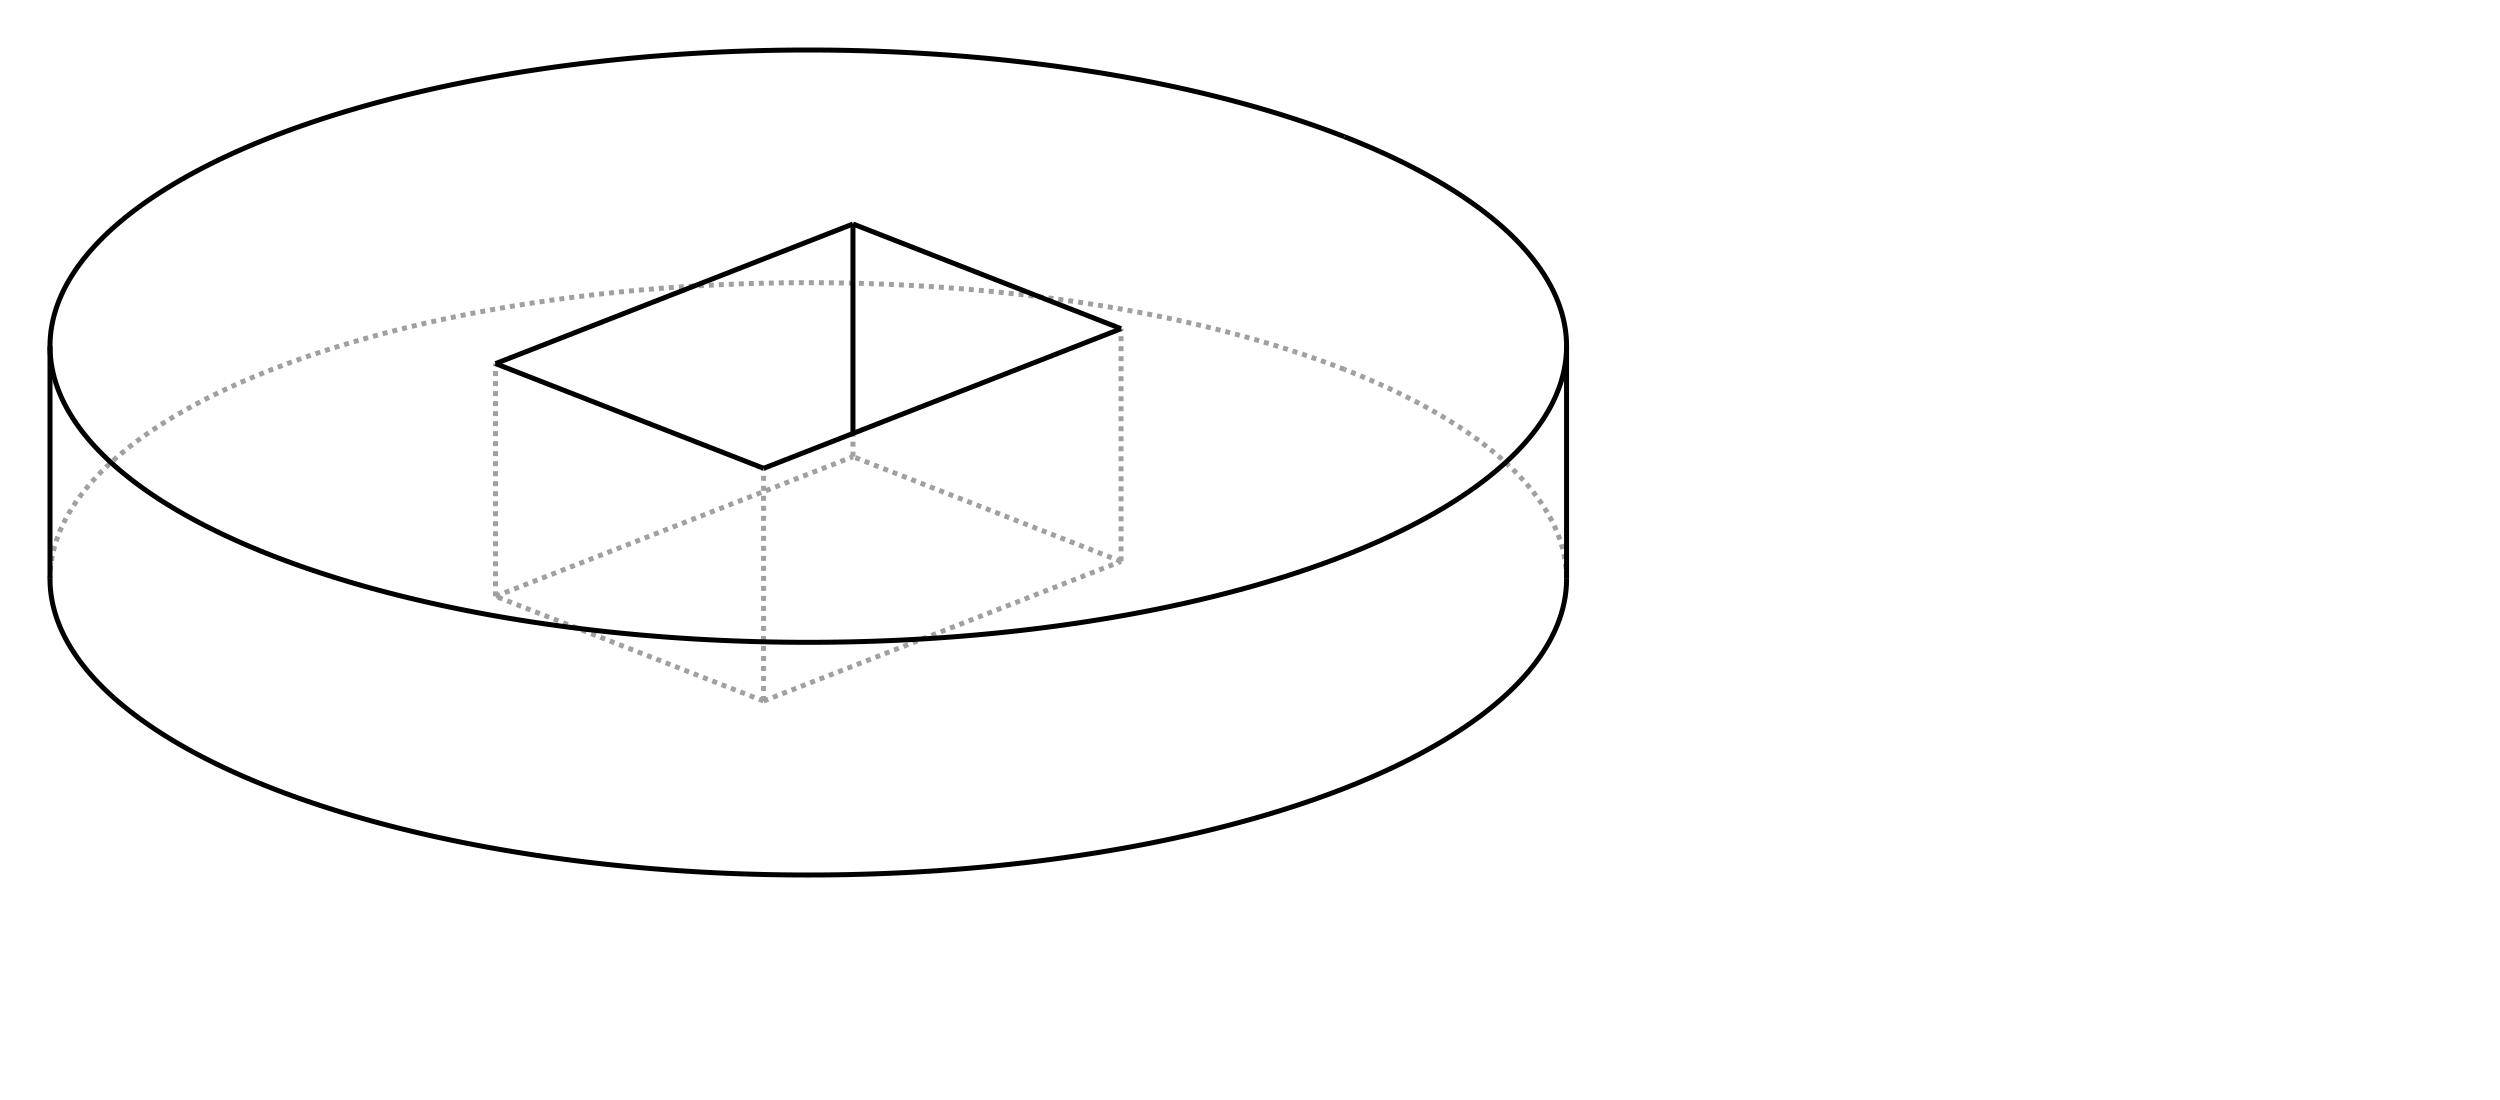
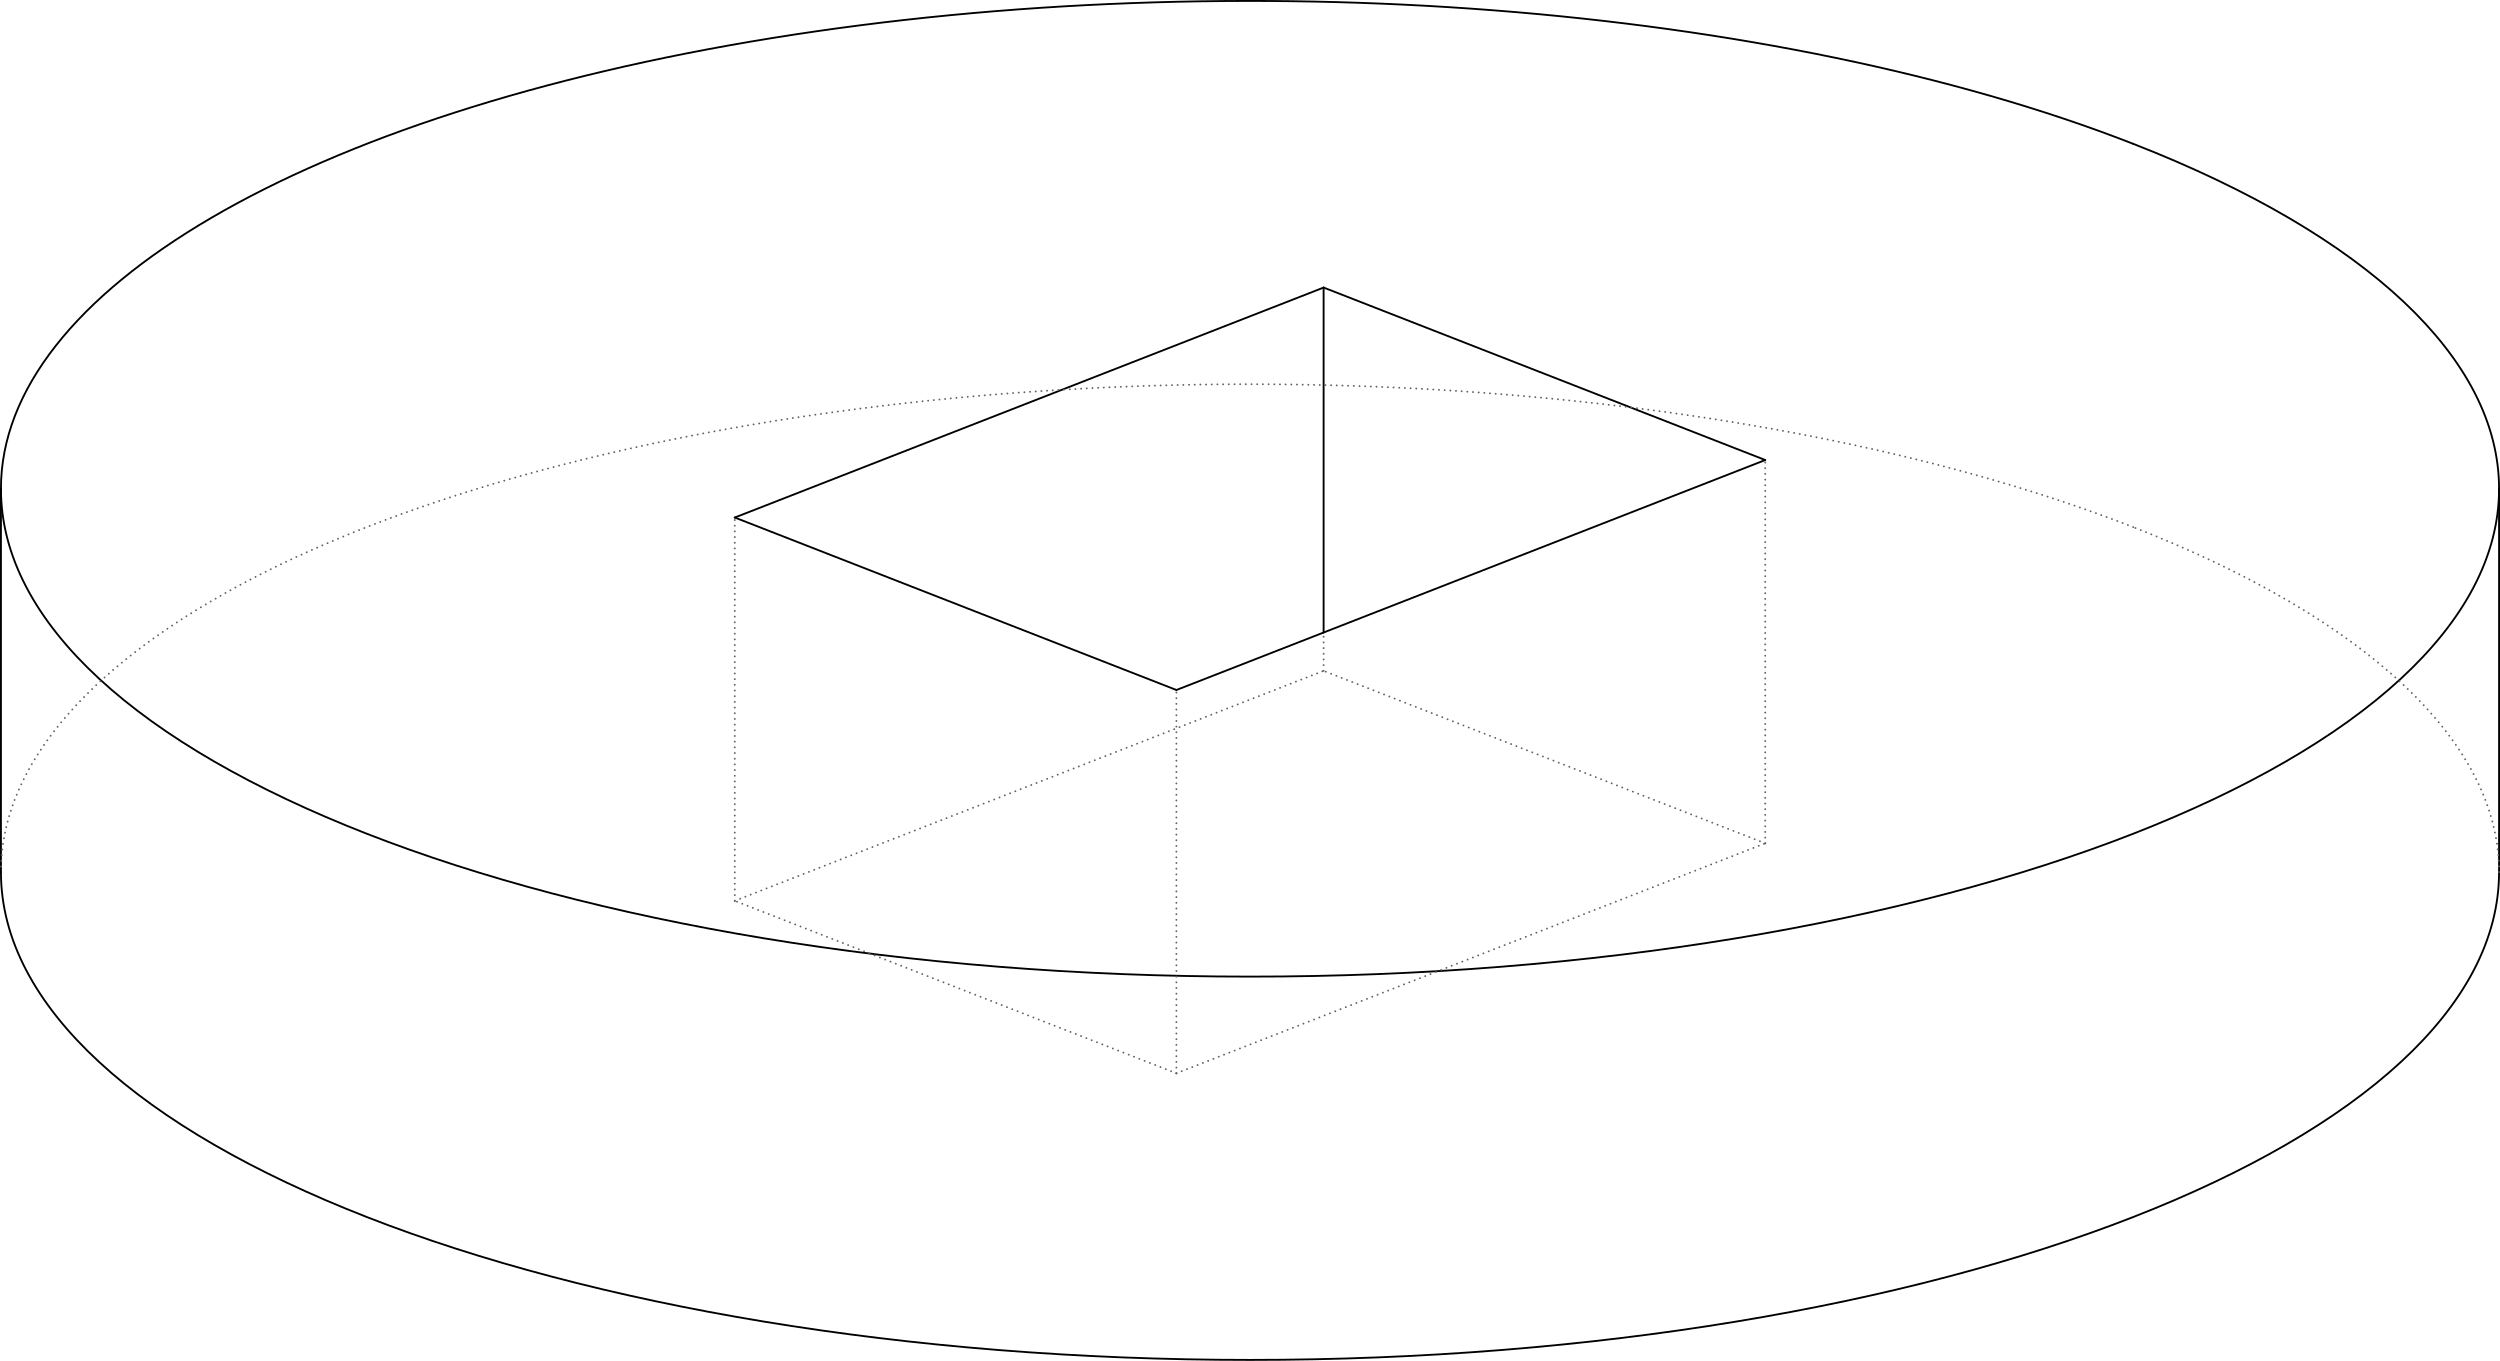
- <svg xmlns="http://www.w3.org/2000/svg" width="500.0" height="220.0">
-   <g transform="scale(2.527593, -2.527593)   translate(63.95633,-36.59608)" stroke-width="0.396" fill="none">
-     <g stroke="rgb(160,160,160)" fill="none" stroke-dasharray="0.396,0.396">
-       <path d="M42.426,7.365 L42.034,7.516 L41.638,7.667 L41.239,7.816 L40.836,7.963 L40.43,8.109 L40.02,8.254 L39.607,8.397 L39.19,8.539 L38.771,8.679 L38.347,8.817 L37.921,8.955 L37.492,9.09 L37.059,9.224 L36.623,9.356 L36.184,9.487 L35.742,9.617 L35.297,9.744 L34.849,9.87 L34.398,9.995 L33.944,10.118 L33.487,10.239 L33.027,10.358 L32.565,10.476 L32.1,10.593 L31.632,10.707 L31.161,10.82 L30.688,10.931 L30.212,11.041 L29.734,11.148 L29.253,11.254 L28.77,11.359 L28.284,11.461 L27.796,11.562 L27.305,11.661 L26.812,11.758 L26.317,11.854 L25.82,11.948 L25.32,12.039 L24.818,12.13 L24.314,12.218 L23.809,12.304 L23.301,12.389 L22.791,12.472 L22.279,12.553 L21.765,12.632 L21.25,12.709 L20.732,12.785 L20.213,12.858 L19.693,12.93 L19.17,13 L18.646,13.068 L18.12,13.134 L17.593,13.198 L17.064,13.261 L16.534,13.321 L16.003,13.379 L15.47,13.436 L14.936,13.491 L14.4,13.543 L13.863,13.594 L13.326,13.643 L12.787,13.69 L12.247,13.735 L11.705,13.778 L11.163,13.819 L10.62,13.858 L10.076,13.895 L9.531,13.931 L8.986,13.964 L8.439,13.995 L7.345,14.052 L6.247,14.101 L5.148,14.142 L4.047,14.175 L2.944,14.2 L1.84,14.217 L0.736,14.226 L-0.368,14.228 L-1.472,14.221 L-2.576,14.207 L-3.679,14.184 L-4.781,14.154 L-5.881,14.115 L-6.979,14.069 L-8.075,14.015 L-8.622,13.985 L-9.168,13.953 L-9.713,13.919 L-10.258,13.883 L-10.801,13.845 L-11.344,13.806 L-11.886,13.764 L-12.427,13.72 L-12.966,13.675 L-13.505,13.627 L-14.043,13.577 L-14.579,13.526 L-15.114,13.473 L-15.648,13.417 L-16.18,13.36 L-16.711,13.301 L-17.241,13.24 L-17.769,13.177 L-18.296,13.112 L-18.821,13.046 L-19.344,12.977 L-19.866,12.906 L-20.387,12.834 L-20.905,12.76 L-21.422,12.684 L-21.937,12.606 L-22.45,12.526 L-22.961,12.444 L-23.47,12.361 L-23.977,12.276 L-24.483,12.189 L-24.986,12.1 L-25.487,12.009 L-25.986,11.916 L-26.482,11.822 L-26.977,11.726 L-27.469,11.628 L-27.959,11.529 L-28.446,11.427 L-28.931,11.324 L-29.414,11.219 L-29.894,11.113 L-30.371,11.004 L-30.846,10.894 L-31.319,10.783 L-31.788,10.669 L-32.255,10.554 L-32.719,10.437 L-33.181,10.319 L-33.64,10.199 L-34.096,10.077 L-34.548,9.954 L-34.999,9.829 L-35.446,9.702 L-35.89,9.574 L-36.331,9.444 L-36.769,9.313 L-37.203,9.18 L-37.635,9.045 L-38.064,8.909 L-38.489,8.771 L-38.911,8.632 L-39.33,8.492 L-39.745,8.35 L-40.157,8.206 L-40.566,8.061 L-40.971,7.914 L-41.372,7.766 L-41.771,7.617 L-42.165,7.466 L-42.556,7.314 L-42.944,7.16 L-43.328,7.005 L-43.708,6.849 L-44.084,6.691 L-44.457,6.532 L-44.826,6.371 L-45.191,6.209 L-45.553,6.046 L-45.91,5.882 L-46.264,5.716 L-46.613,5.549 L-46.959,5.381 L-47.301,5.212 L-47.639,5.041 L-47.972,4.869 L-48.302,4.696 L-48.627,4.522 L-48.949,4.346 L-49.266,4.17 L-49.579,3.992 L-49.888,3.813 L-50.193,3.634 L-50.493,3.453 L-50.789,3.271 L-51.081,3.087 L-51.369,2.903 L-51.652,2.718 L-51.931,2.532 L-52.205,2.345 L-52.475,2.157 L-52.741,1.968 L-53.002,1.778 L-53.258,1.587 L-53.51,1.395 L-53.758,1.202 L-54.001,1.008 L-54.239,0.814 L-54.473,0.618 L-54.702,0.422 L-54.927,0.225 L-55.147,0.027 L-55.362,-0.172 L-55.573,-0.371 L-55.778,-0.571 L-55.98,-0.772 L-56.176,-0.974 L-56.368,-1.176 L-56.554,-1.379 L-56.736,-1.582 L-56.914,-1.787 L-57.086,-1.992 L-57.254,-2.197 L-57.416,-2.403 L-57.574,-2.61 L-57.727,-2.817 L-57.875,-3.025 L-58.019,-3.233 L-58.157,-3.442 L-58.29,-3.651 L-58.419,-3.861 L-58.542,-4.071 L-58.661,-4.282 L-58.774,-4.493 L-58.883,-4.705 L-58.986,-4.916 L-59.085,-5.129 L-59.178,-5.341 L-59.267,-5.554 L-59.351,-5.767 L-59.429,-5.981 L-59.503,-6.195 L-59.571,-6.409 L-59.634,-6.623 L-59.693,-6.837 L-59.746,-7.052 L-59.794,-7.267 L-59.837,-7.482 L-59.876,-7.697 L-59.909,-7.912 L-59.936,-8.128 L-59.959,-8.343 L-59.977,-8.559 L-59.99,-8.774 L-59.997,-8.99 L-60,-9.206 " />
-       <path d="M60,-9.206 L59.999,-9.062 L59.995,-8.918 L59.99,-8.774 L59.982,-8.631 L59.972,-8.487 L59.959,-8.343 L59.945,-8.2 L59.928,-8.056 L59.909,-7.912 L59.887,-7.769 L59.863,-7.625 L59.837,-7.482 L59.809,-7.338 L59.779,-7.195 L59.746,-7.052 L59.711,-6.909 L59.674,-6.766 L59.634,-6.623 L59.593,-6.48 L59.549,-6.337 L59.503,-6.195 L59.454,-6.052 L59.403,-5.91 L59.351,-5.767 L59.295,-5.625 L59.238,-5.483 L59.178,-5.341 L59.117,-5.199 L59.053,-5.058 L58.986,-4.916 L58.918,-4.775 L58.847,-4.634 L58.774,-4.493 L58.699,-4.352 L58.622,-4.212 L58.542,-4.071 L58.376,-3.791 L58.202,-3.512 L58.019,-3.233 L57.827,-2.956 L57.626,-2.679 L57.416,-2.403 L57.198,-2.129 L56.972,-1.855 L56.736,-1.582 L56.493,-1.311 L56.24,-1.041 L55.98,-0.772 L55.71,-0.504 L55.433,-0.238 L55.147,0.027 L54.853,0.291 L54.55,0.553 L54.239,0.814 L53.92,1.073 L53.593,1.33 L53.258,1.587 L52.915,1.841 L52.564,2.094 L52.205,2.345 L51.838,2.594 L51.464,2.842 L51.081,3.087 L50.691,3.331 L50.293,3.573 L49.888,3.813 L49.475,4.052 L49.055,4.288 L48.627,4.522 L48.192,4.754 L47.75,4.984 L47.301,5.212 L46.844,5.437 L46.381,5.661 L45.91,5.882 L45.433,6.101 L44.948,6.317 L44.457,6.532 L43.959,6.743 L43.455,6.953 L42.944,7.16 L42.426,7.365 " />
-       <path d="M-3.536,-18.872 L-3.536,-0.46 " />
-       <path d="M24.749,-7.825 L24.749,10.587 " />
-       <path d="M-3.536,-18.872 L24.749,-7.825 " />
-       <path d="M3.536,0.46 L3.536,2.301 " />
-       <path d="M24.749,-7.825 L3.536,0.46 " />
-       <path d="M-24.749,-10.587 L-24.749,7.825 " />
-       <path d="M-24.749,-10.587 L3.536,0.46 " />
-       <path d="M-3.536,-18.872 L-24.749,-10.587 " />
+ <svg xmlns="http://www.w3.org/2000/svg" width="100.075mm" height="54.475mm" viewBox="-60.045 -32.685 120.09 65.37" version="1.1">
+   <g transform="scale(1,-1)" stroke-linecap="round">
+     <g fill="none" stroke="rgb(0,0,0)" stroke-width="0.09" id="Visible">
+       <path d="M -60.0,-9.206 A 60.0,23.434 0.0 0,1 60.0,-9.206" />
+       <path d="M 42.426,25.776 A 60.0,23.434 0.0 0,1 -60.0,9.206" />
+       <path d="M -60.0,9.206 A 60.0,23.434 0.0 0,1 60.0,9.206" />
+       <path d="M 60.0,9.206 A 60.0,23.434 0.0 0,1 42.426,25.776" />
+       <line x1="-3.536" y1="-0.46" x2="24.749" y2="10.587" />
+       <line x1="3.536" y1="2.301" x2="3.536" y2="18.872" />
+       <line x1="24.749" y1="10.587" x2="3.536" y2="18.872" />
+       <line x1="-24.749" y1="7.825" x2="3.536" y2="18.872" />
+       <line x1="-3.536" y1="-0.46" x2="-24.749" y2="7.825" />
+       <line x1="-60.0" y1="9.206" x2="-60.0" y2="-9.206" />
+       <line x1="60.0" y1="9.206" x2="60.0" y2="-9.206" />
    </g>
-     <g stroke="rgb(0,0,0)" fill="none">
-       <path d="M-60,-9.206 L-59.999,-9.35 L-59.995,-9.493 L-59.99,-9.637 L-59.982,-9.781 L-59.972,-9.925 L-59.959,-10.068 L-59.945,-10.212 L-59.928,-10.356 L-59.909,-10.499 L-59.887,-10.643 L-59.863,-10.786 L-59.837,-10.93 L-59.809,-11.073 L-59.779,-11.216 L-59.746,-11.36 L-59.711,-11.503 L-59.674,-11.646 L-59.634,-11.789 L-59.593,-11.932 L-59.549,-12.074 L-59.503,-12.217 L-59.454,-12.36 L-59.403,-12.502 L-59.351,-12.644 L-59.295,-12.786 L-59.238,-12.928 L-59.178,-13.07 L-59.117,-13.212 L-59.053,-13.354 L-58.986,-13.495 L-58.918,-13.636 L-58.847,-13.777 L-58.774,-13.918 L-58.699,-14.059 L-58.622,-14.2 L-58.542,-14.34 L-58.376,-14.62 L-58.202,-14.9 L-58.019,-15.178 L-57.827,-15.456 L-57.626,-15.733 L-57.416,-16.008 L-57.198,-16.283 L-56.972,-16.557 L-56.736,-16.829 L-56.493,-17.1 L-56.24,-17.371 L-55.98,-17.64 L-55.71,-17.907 L-55.433,-18.174 L-55.147,-18.439 L-54.853,-18.702 L-54.55,-18.964 L-54.239,-19.225 L-53.92,-19.484 L-53.593,-19.742 L-53.258,-19.998 L-52.915,-20.252 L-52.564,-20.505 L-52.205,-20.756 L-51.838,-21.006 L-51.464,-21.253 L-51.081,-21.499 L-50.691,-21.743 L-50.293,-21.985 L-49.888,-22.225 L-49.475,-22.463 L-49.055,-22.699 L-48.627,-22.933 L-48.192,-23.165 L-47.75,-23.395 L-47.301,-23.623 L-46.844,-23.849 L-46.381,-24.072 L-45.91,-24.293 L-45.433,-24.512 L-44.948,-24.729 L-44.457,-24.943 L-43.959,-25.155 L-43.455,-25.364 L-42.944,-25.571 L-42.426,-25.776 L-41.903,-25.978 L-41.372,-26.178 L-40.836,-26.375 L-40.294,-26.569 L-39.745,-26.761 L-39.19,-26.95 L-38.63,-27.137 L-38.064,-27.32 L-37.492,-27.502 L-36.914,-27.68 L-36.331,-27.855 L-35.742,-28.028 L-35.148,-28.198 L-34.548,-28.365 L-33.944,-28.529 L-33.334,-28.69 L-32.719,-28.849 L-32.1,-29.004 L-31.475,-29.156 L-30.846,-29.306 L-30.212,-29.452 L-29.574,-29.595 L-28.931,-29.736 L-28.284,-29.873 L-27.632,-30.007 L-26.977,-30.138 L-26.317,-30.265 L-25.653,-30.39 L-24.986,-30.511 L-24.314,-30.629 L-23.64,-30.744 L-22.961,-30.856 L-22.279,-30.964 L-21.594,-31.07 L-20.905,-31.171 L-20.213,-31.27 L-19.519,-31.365 L-18.821,-31.457 L-18.12,-31.546 L-17.417,-31.631 L-16.711,-31.712 L-16.003,-31.791 L-15.292,-31.866 L-14.579,-31.937 L-13.863,-32.006 L-13.146,-32.07 L-12.427,-32.132 L-11.705,-32.189 L-10.982,-32.244 L-10.258,-32.295 L-9.531,-32.342 L-8.804,-32.386 L-8.075,-32.427 L-7.345,-32.464 L-6.613,-32.497 L-5.881,-32.527 L-5.148,-32.553 L-4.414,-32.576 L-3.679,-32.596 L-2.944,-32.612 L-2.208,-32.624 L-1.472,-32.633 L-0.736,-32.638 L-5.971362931473096e-15,-32.64 L0.736,-32.638 L1.472,-32.633 L2.208,-32.624 L2.944,-32.612 L3.679,-32.596 L4.414,-32.576 L5.148,-32.553 L5.881,-32.527 L6.613,-32.497 L7.345,-32.464 L8.075,-32.427 L8.804,-32.386 L9.531,-32.342 L10.258,-32.295 L10.982,-32.244 L11.705,-32.189 L12.427,-32.132 L13.146,-32.07 L13.863,-32.006 L14.579,-31.937 L15.292,-31.866 L16.003,-31.791 L16.711,-31.712 L17.417,-31.631 L18.12,-31.546 L18.821,-31.457 L19.519,-31.365 L20.213,-31.27 L20.905,-31.171 L21.594,-31.07 L22.279,-30.964 L22.961,-30.856 L23.64,-30.744 L24.314,-30.629 L24.986,-30.511 L25.653,-30.39 L26.317,-30.265 L26.977,-30.138 L27.632,-30.007 L28.284,-29.873 L28.931,-29.736 L29.574,-29.595 L30.212,-29.452 L30.846,-29.306 L31.475,-29.156 L32.1,-29.004 L32.719,-28.849 L33.334,-28.69 L33.944,-28.529 L34.548,-28.365 L35.148,-28.198 L35.742,-28.028 L36.331,-27.855 L36.914,-27.68 L37.492,-27.502 L38.064,-27.32 L38.63,-27.137 L39.19,-26.95 L39.745,-26.761 L40.294,-26.569 L40.836,-26.375 L41.372,-26.178 L41.903,-25.978 L42.426,-25.776 L42.944,-25.571 L43.455,-25.364 L43.959,-25.155 L44.457,-24.943 L44.948,-24.729 L45.433,-24.512 L45.91,-24.293 L46.381,-24.072 L46.844,-23.849 L47.301,-23.623 L47.75,-23.395 L48.192,-23.165 L48.627,-22.933 L49.055,-22.699 L49.475,-22.463 L49.888,-22.225 L50.293,-21.985 L50.691,-21.743 L51.081,-21.499 L51.464,-21.253 L51.838,-21.006 L52.205,-20.756 L52.564,-20.505 L52.915,-20.252 L53.258,-19.998 L53.593,-19.742 L53.92,-19.484 L54.239,-19.225 L54.55,-18.964 L54.853,-18.702 L55.147,-18.439 L55.433,-18.174 L55.71,-17.907 L55.98,-17.64 L56.24,-17.371 L56.493,-17.1 L56.736,-16.829 L56.972,-16.557 L57.198,-16.283 L57.416,-16.008 L57.626,-15.733 L57.827,-15.456 L58.019,-15.178 L58.202,-14.9 L58.376,-14.62 L58.542,-14.34 L58.622,-14.2 L58.699,-14.059 L58.774,-13.918 L58.847,-13.777 L58.918,-13.636 L58.986,-13.495 L59.053,-13.354 L59.117,-13.212 L59.178,-13.07 L59.238,-12.928 L59.295,-12.786 L59.351,-12.644 L59.403,-12.502 L59.454,-12.36 L59.503,-12.217 L59.549,-12.074 L59.593,-11.932 L59.634,-11.789 L59.674,-11.646 L59.711,-11.503 L59.746,-11.36 L59.779,-11.216 L59.809,-11.073 L59.837,-10.93 L59.863,-10.786 L59.887,-10.643 L59.909,-10.499 L59.928,-10.356 L59.945,-10.212 L59.959,-10.068 L59.972,-9.925 L59.982,-9.781 L59.99,-9.637 L59.995,-9.493 L59.999,-9.35 L60,-9.206 " />
-       <path d="M42.426,25.776 L42.034,25.928 L41.638,26.078 L41.239,26.227 L40.836,26.375 L40.43,26.521 L40.02,26.665 L39.607,26.809 L39.19,26.95 L38.771,27.09 L38.347,27.229 L37.921,27.366 L37.492,27.502 L37.059,27.636 L36.623,27.768 L36.184,27.899 L35.742,28.028 L35.297,28.156 L34.849,28.282 L34.398,28.406 L33.944,28.529 L33.487,28.65 L33.027,28.77 L32.565,28.888 L32.1,29.004 L31.632,29.119 L31.161,29.231 L30.688,29.343 L30.212,29.452 L29.734,29.56 L29.253,29.666 L28.77,29.77 L28.284,29.873 L27.796,29.973 L27.305,30.073 L26.812,30.17 L26.317,30.265 L25.82,30.359 L25.32,30.451 L24.818,30.541 L24.314,30.629 L23.809,30.716 L23.301,30.801 L22.791,30.883 L22.279,30.964 L21.765,31.044 L21.25,31.121 L20.732,31.196 L20.213,31.27 L19.693,31.342 L19.17,31.411 L18.646,31.479 L18.12,31.546 L17.593,31.61 L17.064,31.672 L16.534,31.732 L16.003,31.791 L15.47,31.847 L14.936,31.902 L14.4,31.955 L13.863,32.006 L13.326,32.054 L12.787,32.101 L12.247,32.146 L11.705,32.189 L11.163,32.231 L10.62,32.27 L10.076,32.307 L9.531,32.342 L8.986,32.375 L8.439,32.407 L7.345,32.464 L6.247,32.512 L5.148,32.553 L4.047,32.586 L2.944,32.612 L1.84,32.629 L0.736,32.638 L-0.368,32.639 L-1.472,32.633 L-2.576,32.618 L-3.679,32.596 L-4.781,32.565 L-5.881,32.527 L-6.979,32.481 L-8.075,32.427 L-8.622,32.397 L-9.168,32.365 L-9.713,32.331 L-10.258,32.295 L-10.801,32.257 L-11.344,32.217 L-11.886,32.175 L-12.427,32.132 L-12.966,32.086 L-13.505,32.038 L-14.043,31.989 L-14.579,31.937 L-15.114,31.884 L-15.648,31.829 L-16.18,31.772 L-16.711,31.712 L-17.241,31.651 L-17.769,31.589 L-18.296,31.524 L-18.821,31.457 L-19.344,31.388 L-19.866,31.318 L-20.387,31.246 L-20.905,31.171 L-21.422,31.095 L-21.937,31.017 L-22.45,30.938 L-22.961,30.856 L-23.47,30.772 L-23.977,30.687 L-24.483,30.6 L-24.986,30.511 L-25.487,30.42 L-25.986,30.328 L-26.482,30.234 L-26.977,30.138 L-27.469,30.04 L-27.959,29.94 L-28.446,29.839 L-28.931,29.736 L-29.414,29.631 L-29.894,29.524 L-30.371,29.416 L-30.846,29.306 L-31.319,29.194 L-31.788,29.081 L-32.255,28.965 L-32.719,28.849 L-33.181,28.73 L-33.64,28.61 L-34.096,28.488 L-34.548,28.365 L-34.999,28.24 L-35.446,28.113 L-35.89,27.985 L-36.331,27.855 L-36.769,27.724 L-37.203,27.591 L-37.635,27.457 L-38.064,27.32 L-38.489,27.183 L-38.911,27.044 L-39.33,26.903 L-39.745,26.761 L-40.157,26.617 L-40.566,26.472 L-40.971,26.326 L-41.372,26.178 L-41.771,26.028 L-42.165,25.877 L-42.556,25.725 L-42.944,25.571 L-43.328,25.416 L-43.708,25.26 L-44.084,25.102 L-44.457,24.943 L-44.826,24.783 L-45.191,24.621 L-45.553,24.458 L-45.91,24.293 L-46.264,24.128 L-46.613,23.961 L-46.959,23.793 L-47.301,23.623 L-47.639,23.452 L-47.972,23.281 L-48.302,23.108 L-48.627,22.933 L-48.949,22.758 L-49.266,22.581 L-49.579,22.404 L-49.888,22.225 L-50.193,22.045 L-50.493,21.864 L-50.789,21.682 L-51.081,21.499 L-51.369,21.315 L-51.652,21.13 L-51.931,20.943 L-52.205,20.756 L-52.475,20.568 L-52.741,20.379 L-53.002,20.189 L-53.258,19.998 L-53.51,19.806 L-53.758,19.613 L-54.001,19.42 L-54.239,19.225 L-54.473,19.03 L-54.702,18.833 L-54.927,18.636 L-55.147,18.439 L-55.362,18.24 L-55.573,18.041 L-55.778,17.84 L-55.98,17.64 L-56.176,17.438 L-56.368,17.236 L-56.554,17.033 L-56.736,16.829 L-56.914,16.625 L-57.086,16.42 L-57.254,16.214 L-57.416,16.008 L-57.574,15.802 L-57.727,15.594 L-57.875,15.387 L-58.019,15.178 L-58.157,14.969 L-58.29,14.76 L-58.419,14.55 L-58.542,14.34 L-58.661,14.13 L-58.774,13.918 L-58.883,13.707 L-58.986,13.495 L-59.085,13.283 L-59.178,13.07 L-59.267,12.857 L-59.351,12.644 L-59.429,12.431 L-59.503,12.217 L-59.571,12.003 L-59.634,11.789 L-59.693,11.574 L-59.746,11.36 L-59.794,11.145 L-59.837,10.93 L-59.876,10.714 L-59.909,10.499 L-59.936,10.284 L-59.959,10.068 L-59.977,9.853 L-59.99,9.637 L-59.997,9.421 L-60,9.206 " />
-       <path d="M-60,9.206 L-59.999,9.062 L-59.995,8.918 L-59.99,8.774 L-59.982,8.631 L-59.972,8.487 L-59.959,8.343 L-59.945,8.2 L-59.928,8.056 L-59.909,7.912 L-59.887,7.769 L-59.863,7.625 L-59.837,7.482 L-59.809,7.338 L-59.779,7.195 L-59.746,7.052 L-59.711,6.909 L-59.674,6.766 L-59.634,6.623 L-59.593,6.48 L-59.549,6.337 L-59.503,6.195 L-59.454,6.052 L-59.403,5.91 L-59.351,5.767 L-59.295,5.625 L-59.238,5.483 L-59.178,5.341 L-59.117,5.199 L-59.053,5.058 L-58.986,4.916 L-58.918,4.775 L-58.847,4.634 L-58.774,4.493 L-58.699,4.352 L-58.622,4.212 L-58.542,4.071 L-58.376,3.791 L-58.202,3.512 L-58.019,3.233 L-57.827,2.956 L-57.626,2.679 L-57.416,2.403 L-57.198,2.129 L-56.972,1.855 L-56.736,1.582 L-56.493,1.311 L-56.24,1.041 L-55.98,0.772 L-55.71,0.504 L-55.433,0.238 L-55.147,-0.027 L-54.853,-0.291 L-54.55,-0.553 L-54.239,-0.814 L-53.92,-1.073 L-53.593,-1.33 L-53.258,-1.587 L-52.915,-1.841 L-52.564,-2.094 L-52.205,-2.345 L-51.838,-2.594 L-51.464,-2.842 L-51.081,-3.087 L-50.691,-3.331 L-50.293,-3.573 L-49.888,-3.813 L-49.475,-4.052 L-49.055,-4.288 L-48.627,-4.522 L-48.192,-4.754 L-47.75,-4.984 L-47.301,-5.212 L-46.844,-5.437 L-46.381,-5.661 L-45.91,-5.882 L-45.433,-6.101 L-44.948,-6.317 L-44.457,-6.532 L-43.959,-6.743 L-43.455,-6.953 L-42.944,-7.16 L-42.426,-7.365 L-41.903,-7.567 L-41.372,-7.766 L-40.836,-7.963 L-40.294,-8.158 L-39.745,-8.35 L-39.19,-8.539 L-38.63,-8.725 L-38.064,-8.909 L-37.492,-9.09 L-36.914,-9.268 L-36.331,-9.444 L-35.742,-9.617 L-35.148,-9.787 L-34.548,-9.954 L-33.944,-10.118 L-33.334,-10.279 L-32.719,-10.437 L-32.1,-10.593 L-31.475,-10.745 L-30.846,-10.894 L-30.212,-11.041 L-29.574,-11.184 L-28.931,-11.324 L-28.284,-11.461 L-27.632,-11.595 L-26.977,-11.726 L-26.317,-11.854 L-25.653,-11.978 L-24.986,-12.1 L-24.314,-12.218 L-23.64,-12.333 L-22.961,-12.444 L-22.279,-12.553 L-21.594,-12.658 L-20.905,-12.76 L-20.213,-12.858 L-19.519,-12.954 L-18.821,-13.046 L-18.12,-13.134 L-17.417,-13.219 L-16.711,-13.301 L-16.003,-13.379 L-15.292,-13.454 L-14.579,-13.526 L-13.863,-13.594 L-13.146,-13.659 L-12.427,-13.72 L-11.705,-13.778 L-10.982,-13.832 L-10.258,-13.883 L-9.531,-13.931 L-8.804,-13.975 L-8.075,-14.015 L-7.345,-14.052 L-6.613,-14.085 L-5.881,-14.115 L-5.148,-14.142 L-4.414,-14.165 L-3.679,-14.184 L-2.944,-14.2 L-2.208,-14.212 L-1.472,-14.221 L-0.736,-14.226 L-5.971362931473096e-15,-14.228 L0.736,-14.226 L1.472,-14.221 L2.208,-14.212 L2.944,-14.2 L3.679,-14.184 L4.414,-14.165 L5.148,-14.142 L5.881,-14.115 L6.613,-14.085 L7.345,-14.052 L8.075,-14.015 L8.804,-13.975 L9.531,-13.931 L10.258,-13.883 L10.982,-13.832 L11.705,-13.778 L12.427,-13.72 L13.146,-13.659 L13.863,-13.594 L14.579,-13.526 L15.292,-13.454 L16.003,-13.379 L16.711,-13.301 L17.417,-13.219 L18.12,-13.134 L18.821,-13.046 L19.519,-12.954 L20.213,-12.858 L20.905,-12.76 L21.594,-12.658 L22.279,-12.553 L22.961,-12.444 L23.64,-12.333 L24.314,-12.218 L24.986,-12.1 L25.653,-11.978 L26.317,-11.854 L26.977,-11.726 L27.632,-11.595 L28.284,-11.461 L28.931,-11.324 L29.574,-11.184 L30.212,-11.041 L30.846,-10.894 L31.475,-10.745 L32.1,-10.593 L32.719,-10.437 L33.334,-10.279 L33.944,-10.118 L34.548,-9.954 L35.148,-9.787 L35.742,-9.617 L36.331,-9.444 L36.914,-9.268 L37.492,-9.09 L38.064,-8.909 L38.63,-8.725 L39.19,-8.539 L39.745,-8.35 L40.294,-8.158 L40.836,-7.963 L41.372,-7.766 L41.903,-7.567 L42.426,-7.365 L42.944,-7.16 L43.455,-6.953 L43.959,-6.743 L44.457,-6.532 L44.948,-6.317 L45.433,-6.101 L45.91,-5.882 L46.381,-5.661 L46.844,-5.437 L47.301,-5.212 L47.75,-4.984 L48.192,-4.754 L48.627,-4.522 L49.055,-4.288 L49.475,-4.052 L49.888,-3.813 L50.293,-3.573 L50.691,-3.331 L51.081,-3.087 L51.464,-2.842 L51.838,-2.594 L52.205,-2.345 L52.564,-2.094 L52.915,-1.841 L53.258,-1.587 L53.593,-1.33 L53.92,-1.073 L54.239,-0.814 L54.55,-0.553 L54.853,-0.291 L55.147,-0.027 L55.433,0.238 L55.71,0.504 L55.98,0.772 L56.24,1.041 L56.493,1.311 L56.736,1.582 L56.972,1.855 L57.198,2.129 L57.416,2.403 L57.626,2.679 L57.827,2.956 L58.019,3.233 L58.202,3.512 L58.376,3.791 L58.542,4.071 L58.622,4.212 L58.699,4.352 L58.774,4.493 L58.847,4.634 L58.918,4.775 L58.986,4.916 L59.053,5.058 L59.117,5.199 L59.178,5.341 L59.238,5.483 L59.295,5.625 L59.351,5.767 L59.403,5.91 L59.454,6.052 L59.503,6.195 L59.549,6.337 L59.593,6.48 L59.634,6.623 L59.674,6.766 L59.711,6.909 L59.746,7.052 L59.779,7.195 L59.809,7.338 L59.837,7.482 L59.863,7.625 L59.887,7.769 L59.909,7.912 L59.928,8.056 L59.945,8.2 L59.959,8.343 L59.972,8.487 L59.982,8.631 L59.99,8.774 L59.995,8.918 L59.999,9.062 L60,9.206 " />
-       <path d="M60,9.206 L59.999,9.35 L59.995,9.493 L59.99,9.637 L59.982,9.781 L59.972,9.925 L59.959,10.068 L59.945,10.212 L59.928,10.356 L59.909,10.499 L59.887,10.643 L59.863,10.786 L59.837,10.93 L59.809,11.073 L59.779,11.216 L59.746,11.36 L59.711,11.503 L59.674,11.646 L59.634,11.789 L59.593,11.932 L59.549,12.074 L59.503,12.217 L59.454,12.36 L59.403,12.502 L59.351,12.644 L59.295,12.786 L59.238,12.928 L59.178,13.07 L59.117,13.212 L59.053,13.354 L58.986,13.495 L58.918,13.636 L58.847,13.777 L58.774,13.918 L58.699,14.059 L58.622,14.2 L58.542,14.34 L58.376,14.62 L58.202,14.9 L58.019,15.178 L57.827,15.456 L57.626,15.733 L57.416,16.008 L57.198,16.283 L56.972,16.557 L56.736,16.829 L56.493,17.1 L56.24,17.371 L55.98,17.64 L55.71,17.907 L55.433,18.174 L55.147,18.439 L54.853,18.702 L54.55,18.964 L54.239,19.225 L53.92,19.484 L53.593,19.742 L53.258,19.998 L52.915,20.252 L52.564,20.505 L52.205,20.756 L51.838,21.006 L51.464,21.253 L51.081,21.499 L50.691,21.743 L50.293,21.985 L49.888,22.225 L49.475,22.463 L49.055,22.699 L48.627,22.933 L48.192,23.165 L47.75,23.395 L47.301,23.623 L46.844,23.849 L46.381,24.072 L45.91,24.293 L45.433,24.512 L44.948,24.729 L44.457,24.943 L43.959,25.155 L43.455,25.364 L42.944,25.571 L42.426,25.776 " />
-       <path d="M-3.536,-0.46 L24.749,10.587 " />
-       <path d="M3.536,2.301 L3.536,18.872 " />
-       <path d="M24.749,10.587 L3.536,18.872 " />
-       <path d="M-24.749,7.825 L3.536,18.872 " />
-       <path d="M-3.536,-0.46 L-24.749,7.825 " />
-       <path d="M-60,9.206 L-60,-9.206 " />
-       <path d="M60,9.206 L60,-9.206 " />
+     <g fill="none" stroke="rgb(99,99,99)" stroke-width="0.09" id="Hidden" stroke-dasharray="0.002 0.271">
+       <path d="M 42.426,7.365 A 60.0,23.434 0.0 0,1 -60.0,-9.206" />
+       <path d="M 60.0,-9.206 A 60.0,23.434 0.0 0,1 42.426,7.365" />
+       <line x1="-3.536" y1="-18.872" x2="-3.536" y2="-0.46" />
+       <line x1="24.749" y1="-7.825" x2="24.749" y2="10.587" />
+       <line x1="-3.536" y1="-18.872" x2="24.749" y2="-7.825" />
+       <line x1="3.536" y1="0.46" x2="3.536" y2="2.301" />
+       <line x1="24.749" y1="-7.825" x2="3.536" y2="0.46" />
+       <line x1="-24.749" y1="-10.587" x2="-24.749" y2="7.825" />
+       <line x1="-24.749" y1="-10.587" x2="3.536" y2="0.46" />
+       <line x1="-3.536" y1="-18.872" x2="-24.749" y2="-10.587" />
    </g>
  </g>
</svg>
